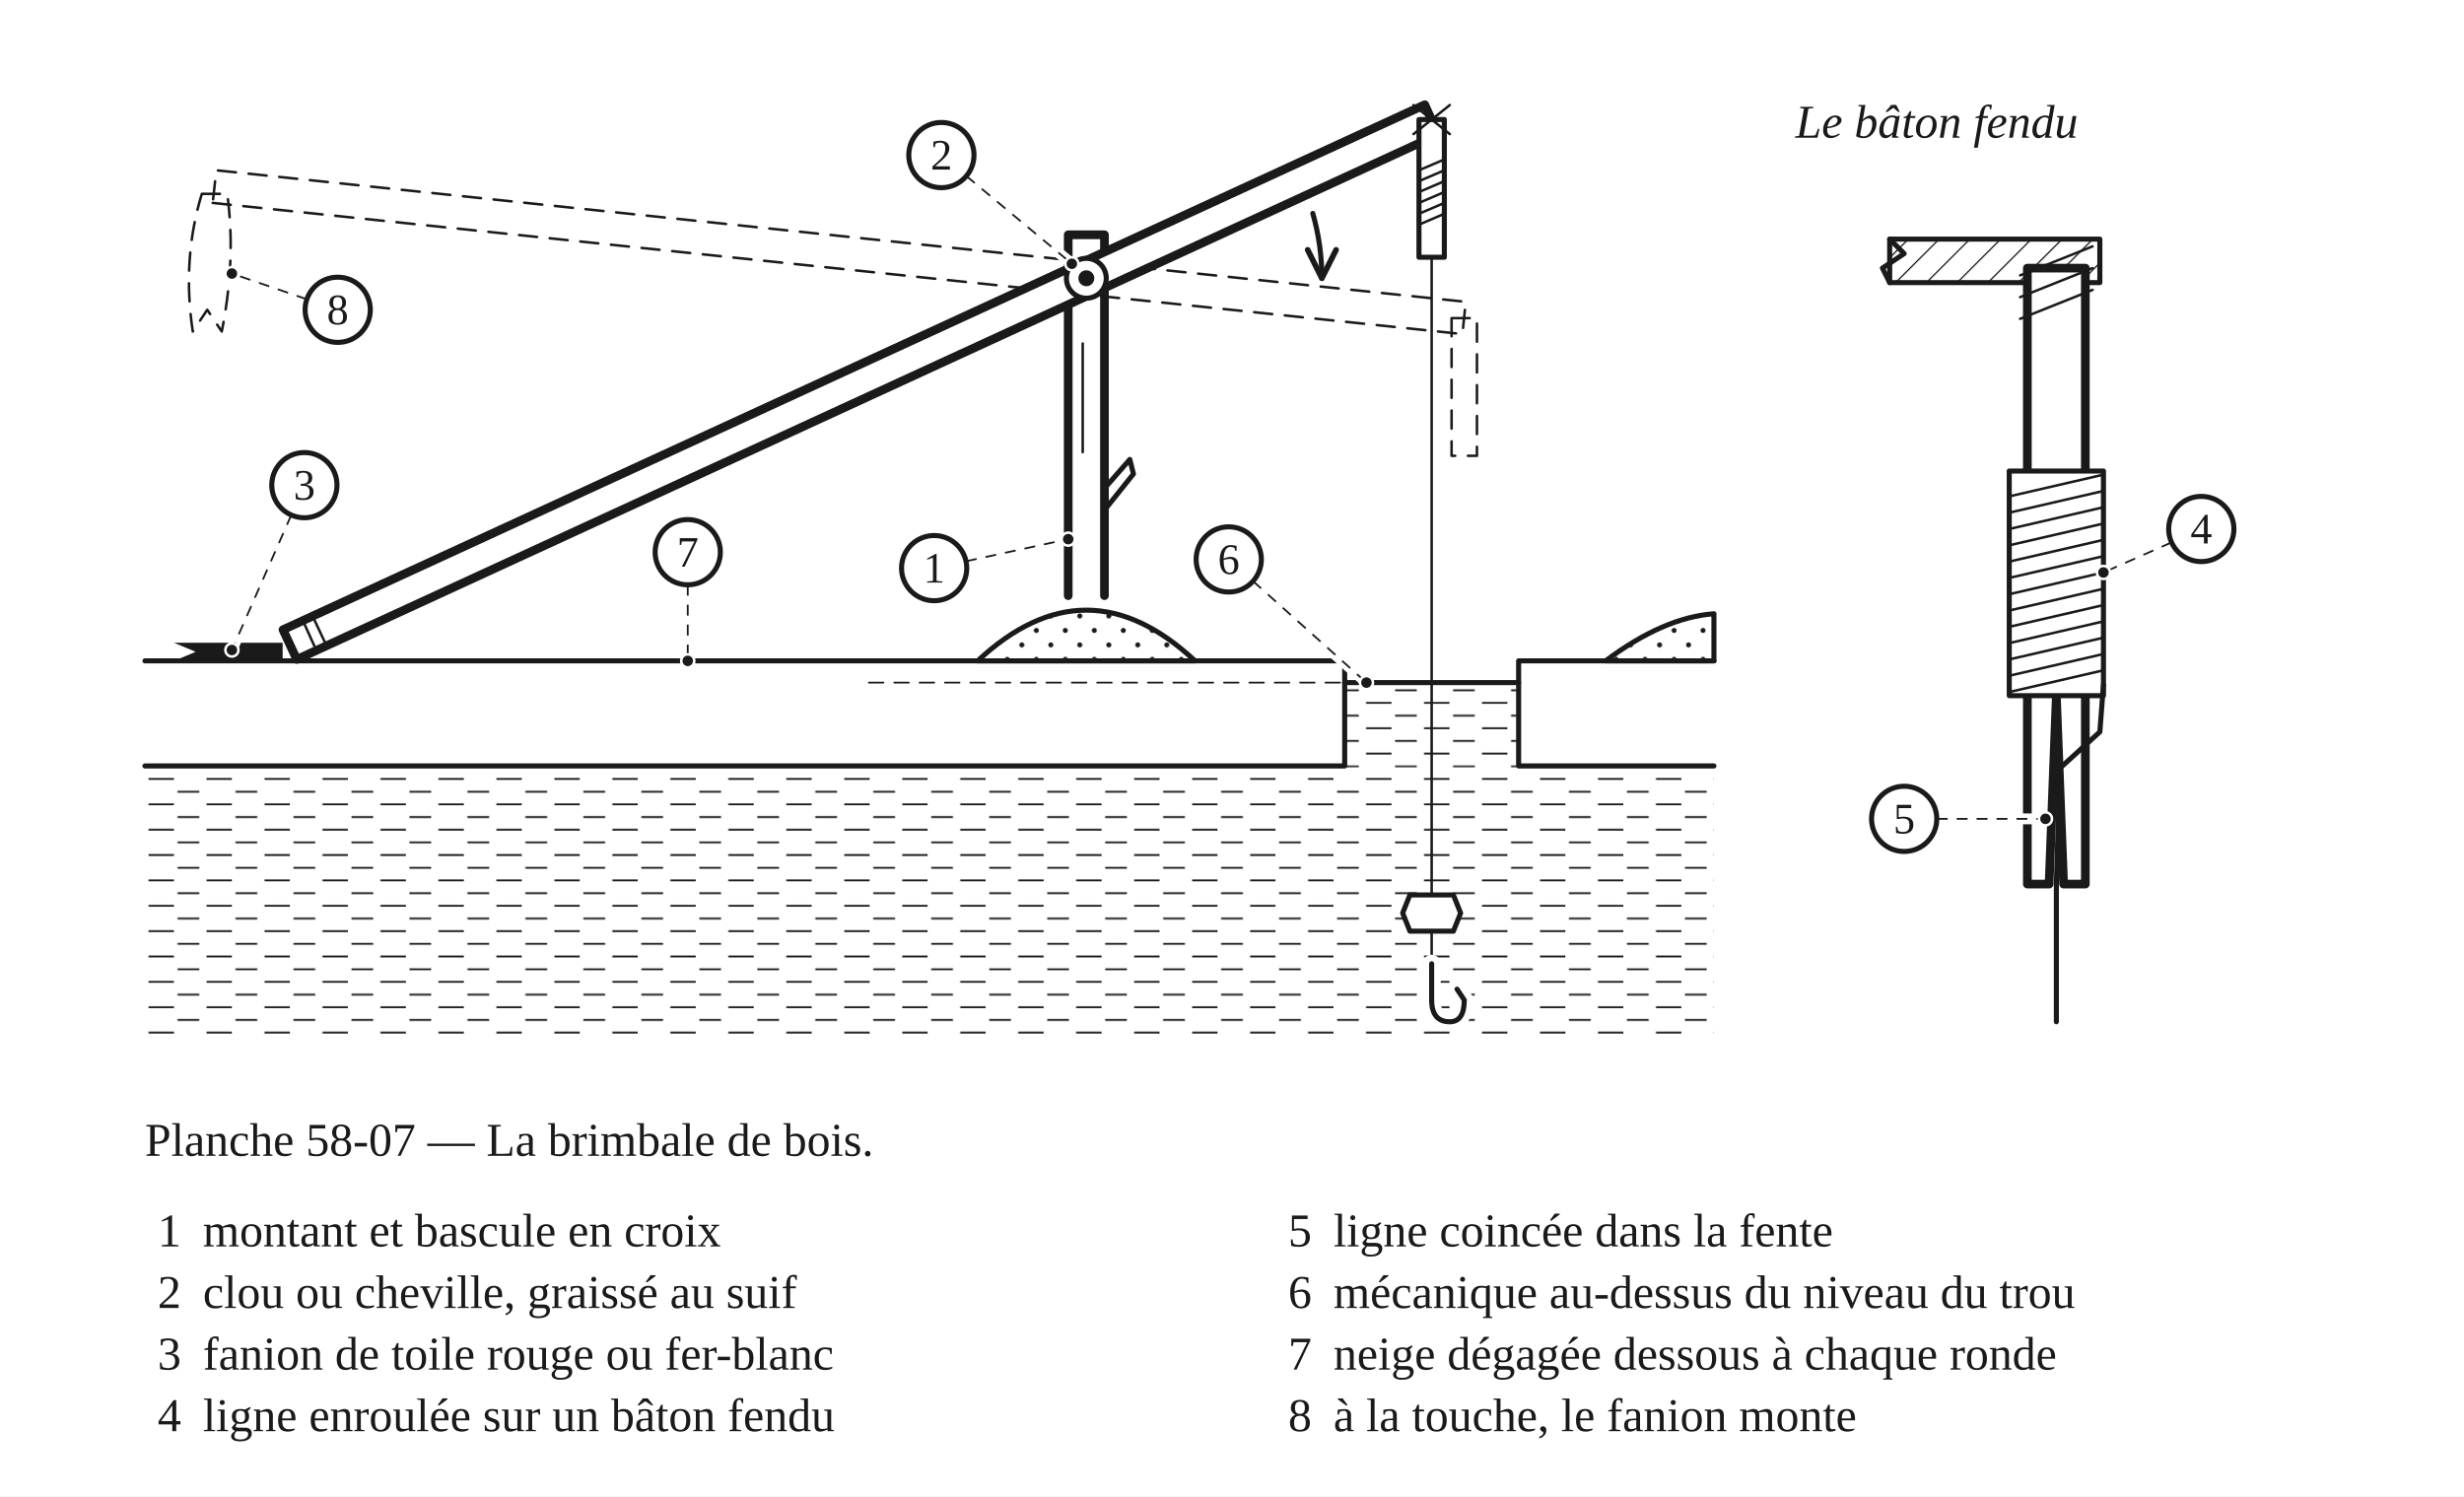
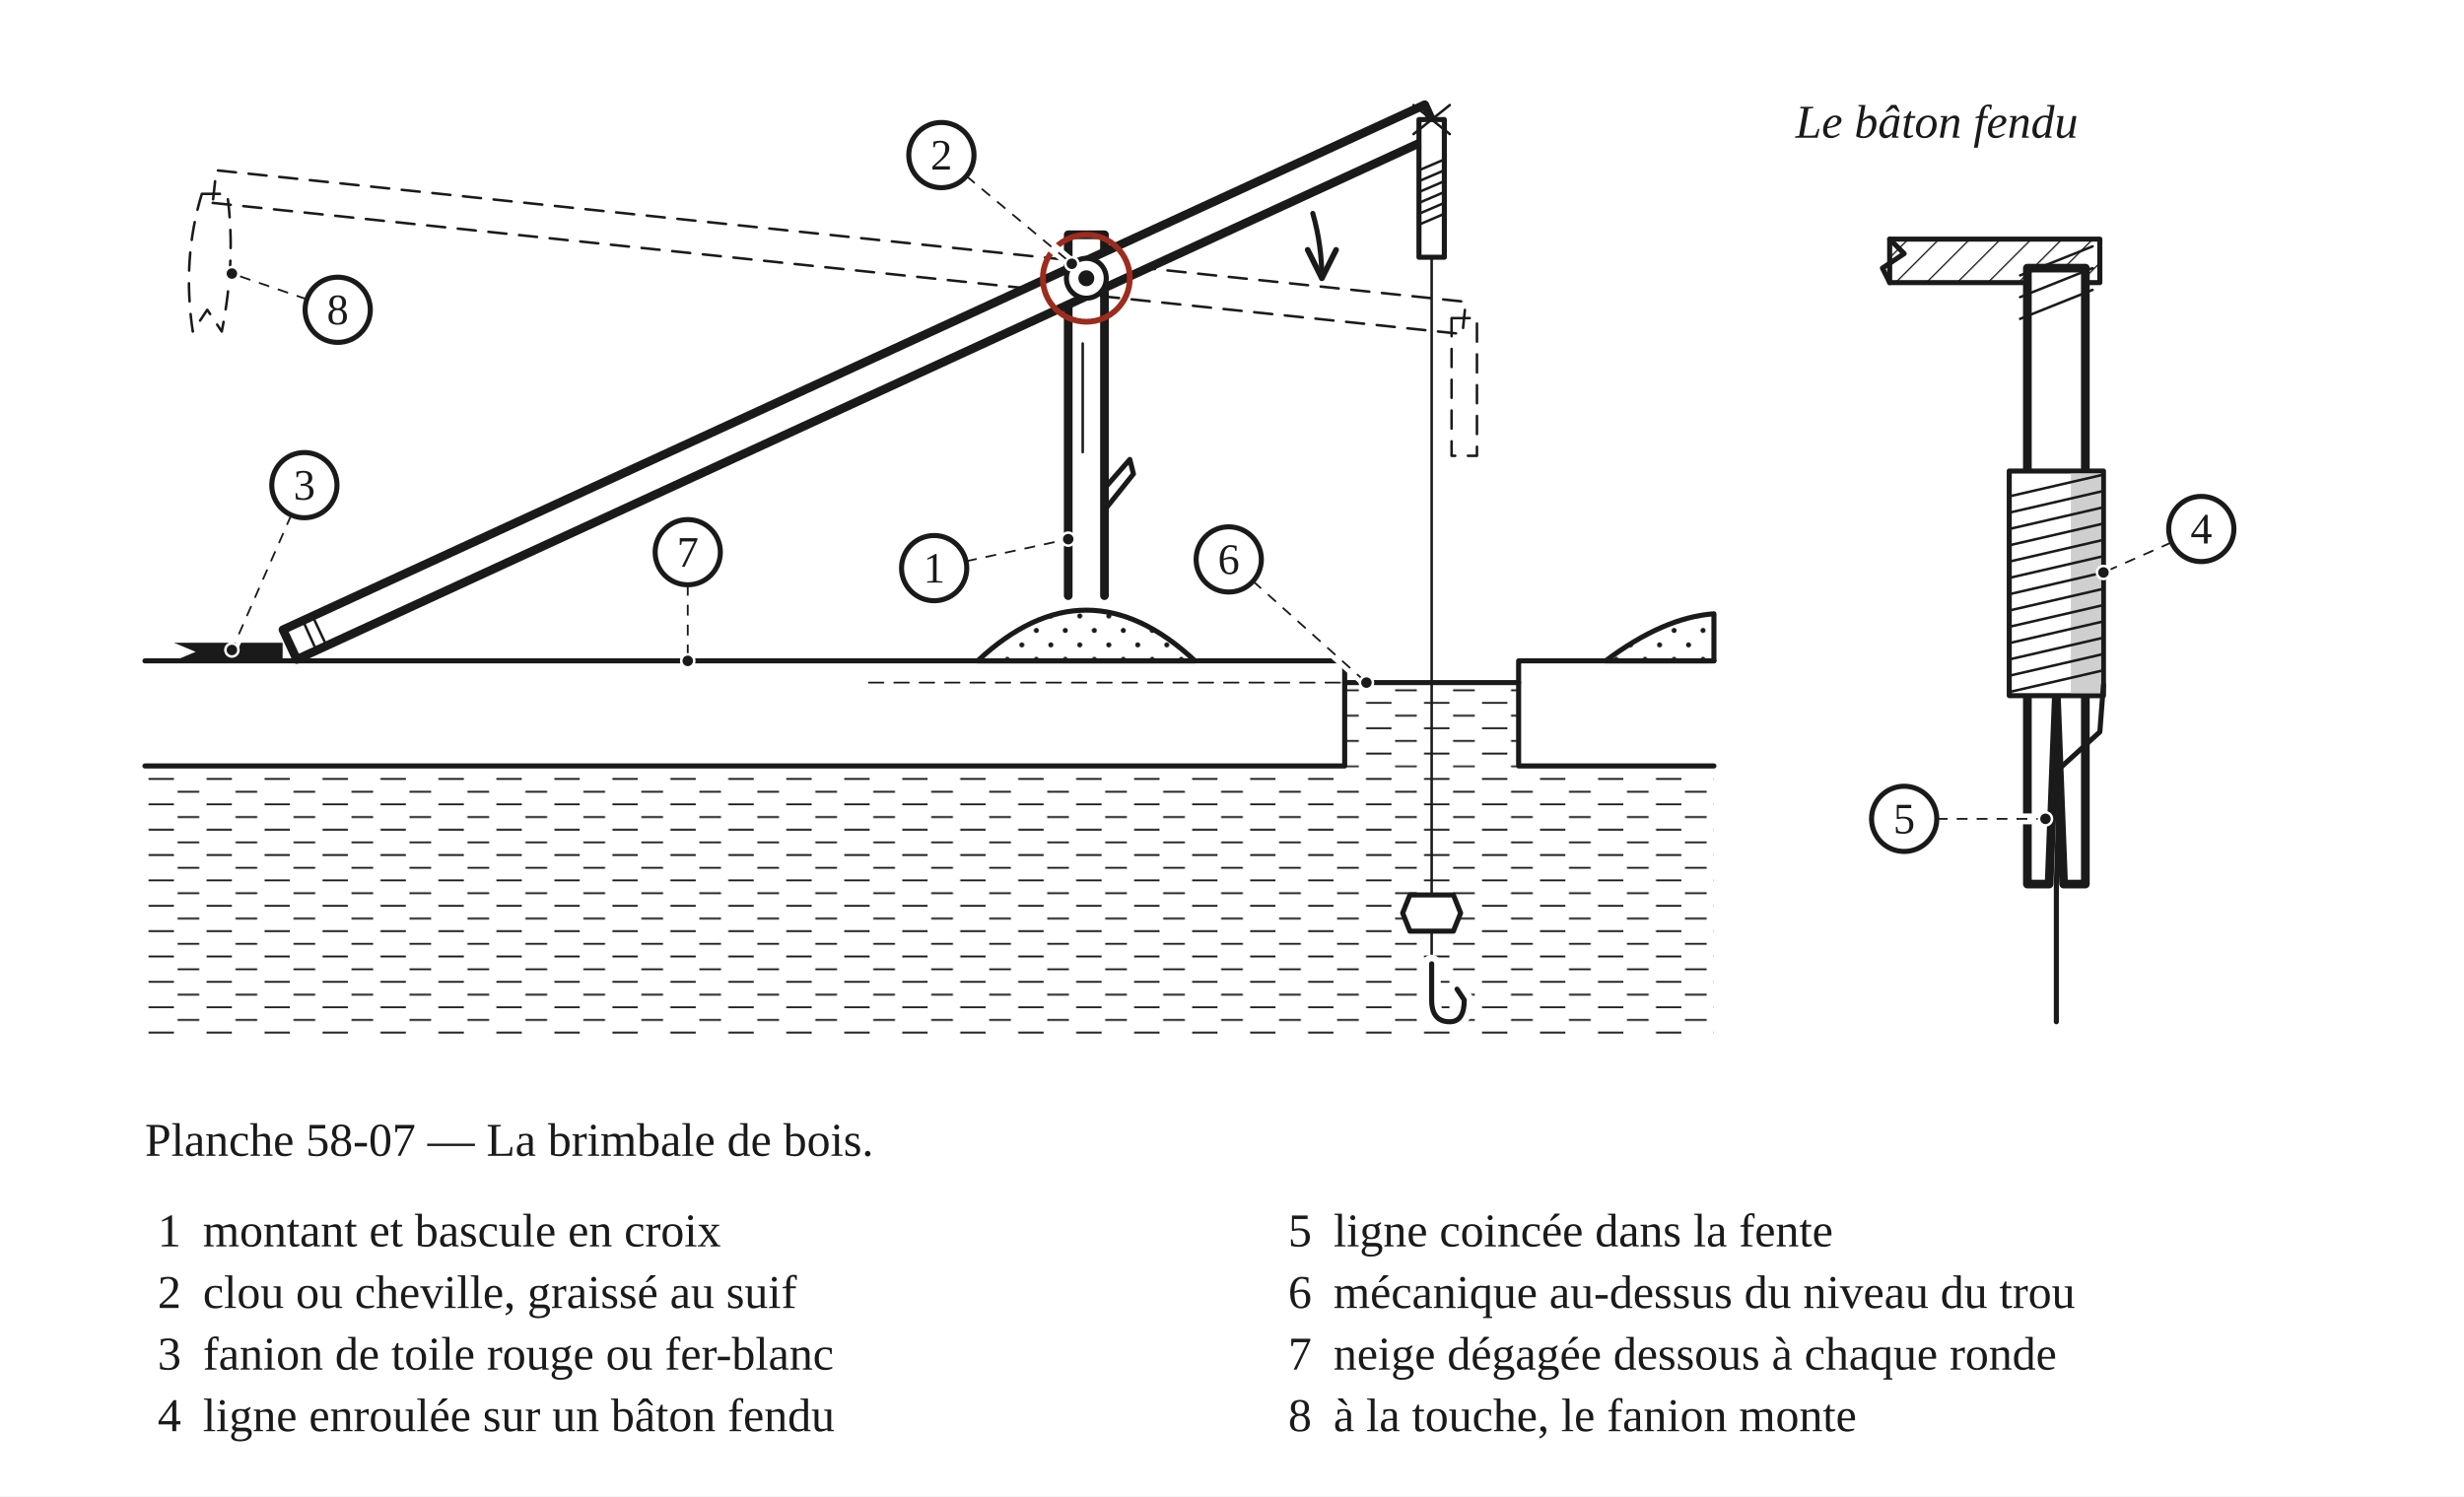
<svg xmlns="http://www.w3.org/2000/svg" width="680" height="413" viewBox="0 0 680 413" role="img">
  <defs>
    <pattern id="h-bois" width="6" height="6" patternUnits="userSpaceOnUse" patternTransform="rotate(45)">
      <line x1="0" y1="0" x2="0" y2="6" stroke="#1A1A1A" stroke-width="0.7" />
    </pattern>
    <pattern id="h-eau" width="16" height="7" patternUnits="userSpaceOnUse">
      <line x1="1" y1="2" x2="8" y2="2" stroke="#1A1A1A" stroke-width="0.5" />
      <line x1="9" y1="5.5" x2="15" y2="5.5" stroke="#1A1A1A" stroke-width="0.5" />
    </pattern>
    <pattern id="h-neige" width="8" height="8" patternUnits="userSpaceOnUse">
      <circle cx="2" cy="2" r="0.7" fill="#1A1A1A" stroke="none" />
      <circle cx="6" cy="6" r="0.7" fill="#1A1A1A" stroke="none" />
    </pattern>
    <marker id="fl" viewBox="0 0 10 10" refX="9" refY="5" markerWidth="7" markerHeight="7" orient="auto-start-reverse">
      <path d="M1 1 L9 5 L1 9" fill="none" stroke="#1A1A1A" stroke-width="1.6" stroke-linecap="round" stroke-linejoin="round" />
    </marker>
  </defs>
  <rect x="0" y="0" width="680" height="413" fill="#FFFFFF" />
  <g transform="translate(40 24)" data-vue="elevation">
    <rect x="0" y="187.4" width="433" height="76.6" fill="url(#h-eau)" stroke="none" />
    <rect x="331.1" y="164.4" width="48" height="23" fill="url(#h-eau)" stroke="none" />
    <path d="M0 158.4 L331.1 158.4 L331.1 187.4 L0 187.4" fill="none" stroke="#1A1A1A" stroke-width="1.4" stroke-linejoin="round" stroke-linecap="round" />
    <path d="M433 158.4 L379.1 158.4 L379.1 187.4 L433 187.4" fill="none" stroke="#1A1A1A" stroke-width="1.4" stroke-linejoin="round" stroke-linecap="round" />
    <line x1="331.1" y1="164.4" x2="379.1" y2="164.4" fill="none" stroke="#1A1A1A" stroke-width="1.4" stroke-linejoin="round" stroke-linecap="round" />
    <line x1="199.8" y1="164.4" x2="331.1" y2="164.4" fill="none" stroke="#1A1A1A" stroke-width="0.5" stroke-linejoin="round" stroke-linecap="round" stroke-dasharray="4 3" />
    <path d="M403.1 158.4 Q 419.1 146.4 433 145.4 L 433 158.4 Z" fill="url(#h-neige)" stroke="#1A1A1A" stroke-width="1.4" stroke-linejoin="round" />
    <path d="M254.8 140.4 L254.8 40.8 L264.8 40.8 L264.8 140.4" fill="none" stroke="#1A1A1A" stroke-width="2.4" stroke-linejoin="round" stroke-linecap="round" />
    <path d="M264.8 110.8 L271.8 102.8 L272.8 106.8 L264.8 116.8" fill="none" stroke="#1A1A1A" stroke-width="1.4" stroke-linejoin="round" stroke-linecap="round" />
    <line x1="258.8" y1="70.8" x2="258.8" y2="100.8" fill="none" stroke="#1A1A1A" stroke-width="0.7" stroke-linejoin="round" stroke-linecap="round" />
    <path d="M229.8 158.4 Q 259.8 130.4 289.8 158.4 Z" fill="url(#h-neige)" stroke="#1A1A1A" stroke-width="1.4" stroke-linejoin="round" />
    <path d="M18.7 32 L363.6 68.2 L364.5 59.3 L19.7 23 Z" fill="none" stroke="#1A1A1A" stroke-width="0.7" stroke-linejoin="round" stroke-linecap="round" stroke-dasharray="5 3.5" />
    <path d="M360.6 63.8 L367.6 63.8 L367.6 101.8 L360.6 101.8 Z" fill="none" stroke="#1A1A1A" stroke-width="0.7" stroke-linejoin="round" stroke-linecap="round" stroke-dasharray="5 3.5" />
    <path d="M15.7 29.5 L 22.7 29.5 Q 25.2 47.5 21.2 67.5 L 17.2 61.5 L 13.2 67.5 Q 10.2 47.5 15.7 29.5 Z" fill="none" stroke="#1A1A1A" stroke-width="0.7" stroke-linejoin="round" stroke-linecap="round" stroke-dasharray="5 3.5" />
    <path d="M41.9 158 L356.9 13.1 L353.2 4.9 L38.1 149.8 Z" fill="#fff" stroke="#1A1A1A" stroke-width="2.4" stroke-linejoin="round" stroke-linecap="round" />
    <line x1="47.3" y1="155.5" x2="43.6" y2="147.3" fill="none" stroke="#1A1A1A" stroke-width="0.7" stroke-linejoin="round" stroke-linecap="round" />
    <line x1="50.1" y1="154.2" x2="46.3" y2="146.1" fill="none" stroke="#1A1A1A" stroke-width="0.7" stroke-linejoin="round" stroke-linecap="round" />
    <path d="M38 153.4 L 8 153.4 L 14 155.9 L 8 158.4 L 38 158.4 Z" fill="#1A1A1A" stroke="none" />
    <circle cx="259.8" cy="52.8" r="5.5" fill="#fff" stroke="#1A1A1A" stroke-width="1.4" stroke-linejoin="round" stroke-linecap="round" />
    <circle cx="259.8" cy="52.8" r="2.2" fill="#1A1A1A" stroke="none" />
+     <circle cx="259.8" cy="52.8" r="12" fill="none" stroke="#9B2C1E" stroke-width="1.6" />
    <path d="M351.6 9 L358.6 9 L358.6 47 L351.6 47 Z" fill="#fff" stroke="#1A1A1A" stroke-width="1.4" stroke-linejoin="round" stroke-linecap="round" />
    <line x1="350.1" y1="5" x2="360.1" y2="13" fill="none" stroke="#1A1A1A" stroke-width="0.7" stroke-linejoin="round" stroke-linecap="round" />
    <line x1="350.1" y1="13" x2="360.1" y2="5" fill="none" stroke="#1A1A1A" stroke-width="0.7" stroke-linejoin="round" stroke-linecap="round" />
    <line x1="351.6" y1="23" x2="358.6" y2="20" fill="none" stroke="#1A1A1A" stroke-width="0.7" stroke-linejoin="round" stroke-linecap="round" />
    <line x1="351.6" y1="26" x2="358.6" y2="23" fill="none" stroke="#1A1A1A" stroke-width="0.7" stroke-linejoin="round" stroke-linecap="round" />
    <line x1="351.6" y1="29" x2="358.6" y2="26" fill="none" stroke="#1A1A1A" stroke-width="0.7" stroke-linejoin="round" stroke-linecap="round" />
    <line x1="351.6" y1="32" x2="358.6" y2="29" fill="none" stroke="#1A1A1A" stroke-width="0.7" stroke-linejoin="round" stroke-linecap="round" />
    <line x1="351.6" y1="35" x2="358.6" y2="32" fill="none" stroke="#1A1A1A" stroke-width="0.7" stroke-linejoin="round" stroke-linecap="round" />
    <line x1="351.6" y1="38" x2="358.6" y2="35" fill="none" stroke="#1A1A1A" stroke-width="0.7" stroke-linejoin="round" stroke-linecap="round" />
    <line x1="355.1" y1="47" x2="355.1" y2="223" fill="none" stroke="#1A1A1A" stroke-width="0.7" stroke-linejoin="round" stroke-linecap="round" />
    <path d="M349.1 223 L361.1 223 L363.1 228 L361.1 233 L349.1 233 L347.1 228 Z" fill="#fff" stroke="#1A1A1A" stroke-width="1.4" stroke-linejoin="round" stroke-linecap="round" />
    <line x1="355.1" y1="233" x2="355.1" y2="242" fill="none" stroke="#1A1A1A" stroke-width="0.7" stroke-linejoin="round" stroke-linecap="round" />
    <path d="M355.1 242 L 355.1 252 Q 355.1 258 360.1 258 Q 364.1 258 364.1 252 L 362.1 249" fill="none" stroke="#fff" stroke-width="5" stroke-linecap="round" stroke-linejoin="round" />
    <path d="M355.1 242 L 355.1 252 Q 355.1 258 360.1 258 Q 364.1 258 364.1 252 L 362.1 249" fill="none" stroke="#1A1A1A" stroke-width="1.4" stroke-linejoin="round" stroke-linecap="round" />
    <path d="M322.3 34.9 A 65 65 0 0 1 324.8 52.8" fill="none" stroke="#1A1A1A" stroke-width="1.4" stroke-linejoin="round" stroke-linecap="round" marker-end="url(#fl)" />
  </g>
  <text x="495.5" y="38" font-family="Georgia, 'Times New Roman', serif" font-size="13" font-style="italic" fill="#1A1A1A">Le bâton fendu</text>
  <g transform="translate(495.5 46)" data-vue="baton">
    <path d="M26 20 L84 20 L84 32 L26 32 Z" fill="url(#h-bois)" stroke="#1A1A1A" stroke-width="1.4" stroke-linejoin="round" />
    <path d="M26 20 L30 24 L24 28 L26 32" fill="none" stroke="#1A1A1A" stroke-width="1.4" stroke-linejoin="round" stroke-linecap="round" />
    <path d="M64 28 L80 28 L80 198 L74 198 L72 146 L70 198 L64 198 Z" fill="#fff" stroke="#1A1A1A" stroke-width="2.4" stroke-linejoin="round" stroke-linecap="round" />
    <line x1="62" y1="30" x2="82" y2="22" fill="none" stroke="#1A1A1A" stroke-width="0.7" stroke-linejoin="round" stroke-linecap="round" />
    <line x1="62" y1="36" x2="82" y2="28" fill="none" stroke="#1A1A1A" stroke-width="0.7" stroke-linejoin="round" stroke-linecap="round" />
    <line x1="62" y1="42" x2="82" y2="34" fill="none" stroke="#1A1A1A" stroke-width="0.7" stroke-linejoin="round" stroke-linecap="round" />
    <rect x="59" y="84" width="26" height="62" fill="#fff" stroke="#1A1A1A" stroke-width="1.4" stroke-linejoin="round" stroke-linecap="round" />
+     <rect x="76" y="84.7" width="8.3" height="60.6" fill="#CFCFCF" stroke="none" />
    <line x1="59" y1="91" x2="85" y2="85" fill="none" stroke="#1A1A1A" stroke-width="0.7" stroke-linejoin="round" stroke-linecap="round" />
    <line x1="59" y1="95.5" x2="85" y2="89.5" fill="none" stroke="#1A1A1A" stroke-width="0.7" stroke-linejoin="round" stroke-linecap="round" />
    <line x1="59" y1="100" x2="85" y2="94" fill="none" stroke="#1A1A1A" stroke-width="0.7" stroke-linejoin="round" stroke-linecap="round" />
    <line x1="59" y1="104.5" x2="85" y2="98.5" fill="none" stroke="#1A1A1A" stroke-width="0.7" stroke-linejoin="round" stroke-linecap="round" />
    <line x1="59" y1="109" x2="85" y2="103" fill="none" stroke="#1A1A1A" stroke-width="0.7" stroke-linejoin="round" stroke-linecap="round" />
    <line x1="59" y1="113.5" x2="85" y2="107.5" fill="none" stroke="#1A1A1A" stroke-width="0.7" stroke-linejoin="round" stroke-linecap="round" />
    <line x1="59" y1="118" x2="85" y2="112" fill="none" stroke="#1A1A1A" stroke-width="0.7" stroke-linejoin="round" stroke-linecap="round" />
    <line x1="59" y1="122.5" x2="85" y2="116.5" fill="none" stroke="#1A1A1A" stroke-width="0.7" stroke-linejoin="round" stroke-linecap="round" />
    <line x1="59" y1="127" x2="85" y2="121" fill="none" stroke="#1A1A1A" stroke-width="0.7" stroke-linejoin="round" stroke-linecap="round" />
    <line x1="59" y1="131.5" x2="85" y2="125.5" fill="none" stroke="#1A1A1A" stroke-width="0.7" stroke-linejoin="round" stroke-linecap="round" />
    <line x1="59" y1="136" x2="85" y2="130" fill="none" stroke="#1A1A1A" stroke-width="0.7" stroke-linejoin="round" stroke-linecap="round" />
    <line x1="59" y1="140.5" x2="85" y2="134.5" fill="none" stroke="#1A1A1A" stroke-width="0.7" stroke-linejoin="round" stroke-linecap="round" />
    <line x1="59" y1="145" x2="85" y2="139" fill="none" stroke="#1A1A1A" stroke-width="0.7" stroke-linejoin="round" stroke-linecap="round" />
    <path d="M85 143 L84 156 L73 166 L72 198 L72 236" fill="none" stroke="#1A1A1A" stroke-width="1.4" stroke-linejoin="round" stroke-linecap="round" />
  </g>
  <line x1="266.6" y1="154.9" x2="294.8" y2="148.8" fill="none" stroke="#FFFFFF" stroke-width="3" stroke-linecap="round" />
  <line x1="266.6" y1="154.9" x2="294.8" y2="148.8" fill="none" stroke="#1A1A1A" stroke-width="0.5" stroke-dasharray="3 2.5" />
  <circle cx="294.8" cy="148.8" r="1.8" fill="#1A1A1A" stroke="#FFFFFF" stroke-width="0.7" />
  <circle cx="257.8" cy="156.8" r="9" fill="#FFFFFF" stroke="#1A1A1A" stroke-width="1.4" data-vue="elevation" />
  <text x="257.8" y="160.8" text-anchor="middle" font-family="Georgia, 'Times New Roman', serif" font-size="12" fill="#1A1A1A">1</text>
  <line x1="266.7" y1="48.6" x2="295.8" y2="72.8" fill="none" stroke="#FFFFFF" stroke-width="3" stroke-linecap="round" />
  <line x1="266.7" y1="48.6" x2="295.8" y2="72.8" fill="none" stroke="#1A1A1A" stroke-width="0.5" stroke-dasharray="3 2.5" />
  <circle cx="295.8" cy="72.8" r="1.8" fill="#1A1A1A" stroke="#FFFFFF" stroke-width="0.7" />
  <circle cx="259.8" cy="42.8" r="9" fill="#FFFFFF" stroke="#1A1A1A" stroke-width="1.4" data-vue="elevation" />
  <text x="259.8" y="46.8" text-anchor="middle" font-family="Georgia, 'Times New Roman', serif" font-size="12" fill="#1A1A1A">2</text>
  <line x1="80.4" y1="142.1" x2="64" y2="179.4" fill="none" stroke="#FFFFFF" stroke-width="3" stroke-linecap="round" />
  <line x1="80.4" y1="142.1" x2="64" y2="179.4" fill="none" stroke="#1A1A1A" stroke-width="0.5" stroke-dasharray="3 2.5" />
  <circle cx="64" cy="179.4" r="1.8" fill="#1A1A1A" stroke="#FFFFFF" stroke-width="0.7" />
  <circle cx="84" cy="133.9" r="9" fill="#FFFFFF" stroke="#1A1A1A" stroke-width="1.4" data-vue="elevation" />
  <text x="84" y="137.9" text-anchor="middle" font-family="Georgia, 'Times New Roman', serif" font-size="12" fill="#1A1A1A">3</text>
  <line x1="345.8" y1="160.4" x2="377.1" y2="188.4" fill="none" stroke="#FFFFFF" stroke-width="3" stroke-linecap="round" />
  <line x1="345.8" y1="160.4" x2="377.1" y2="188.4" fill="none" stroke="#1A1A1A" stroke-width="0.5" stroke-dasharray="3 2.5" />
  <circle cx="377.1" cy="188.4" r="1.8" fill="#1A1A1A" stroke="#FFFFFF" stroke-width="0.7" />
  <circle cx="339.1" cy="154.4" r="9" fill="#FFFFFF" stroke="#1A1A1A" stroke-width="1.4" data-vue="elevation" />
  <text x="339.1" y="158.4" text-anchor="middle" font-family="Georgia, 'Times New Roman', serif" font-size="12" fill="#1A1A1A">6</text>
  <line x1="189.8" y1="161.4" x2="189.8" y2="182.4" fill="none" stroke="#FFFFFF" stroke-width="3" stroke-linecap="round" />
  <line x1="189.8" y1="161.4" x2="189.8" y2="182.4" fill="none" stroke="#1A1A1A" stroke-width="0.5" stroke-dasharray="3 2.5" />
  <circle cx="189.8" cy="182.4" r="1.8" fill="#1A1A1A" stroke="#FFFFFF" stroke-width="0.7" />
  <circle cx="189.8" cy="152.4" r="9" fill="#FFFFFF" stroke="#1A1A1A" stroke-width="1.4" data-vue="elevation" />
  <text x="189.8" y="156.4" text-anchor="middle" font-family="Georgia, 'Times New Roman', serif" font-size="12" fill="#1A1A1A">7</text>
  <line x1="84.7" y1="82.6" x2="64" y2="75.5" fill="none" stroke="#FFFFFF" stroke-width="3" stroke-linecap="round" />
  <line x1="84.7" y1="82.6" x2="64" y2="75.5" fill="none" stroke="#1A1A1A" stroke-width="0.5" stroke-dasharray="3 2.5" />
  <circle cx="64" cy="75.5" r="1.8" fill="#1A1A1A" stroke="#FFFFFF" stroke-width="0.7" />
  <circle cx="93.2" cy="85.5" r="9" fill="#FFFFFF" stroke="#1A1A1A" stroke-width="1.4" data-vue="elevation" />
  <text x="93.2" y="89.5" text-anchor="middle" font-family="Georgia, 'Times New Roman', serif" font-size="12" fill="#1A1A1A">8</text>
  <line x1="599.3" y1="149.7" x2="580.5" y2="158" fill="none" stroke="#FFFFFF" stroke-width="3" stroke-linecap="round" />
  <line x1="599.3" y1="149.7" x2="580.5" y2="158" fill="none" stroke="#1A1A1A" stroke-width="0.5" stroke-dasharray="3 2.5" />
  <circle cx="580.5" cy="158" r="1.8" fill="#1A1A1A" stroke="#FFFFFF" stroke-width="0.7" />
  <circle cx="607.5" cy="146" r="9" fill="#FFFFFF" stroke="#1A1A1A" stroke-width="1.4" data-vue="baton" />
  <text x="607.5" y="150" text-anchor="middle" font-family="Georgia, 'Times New Roman', serif" font-size="12" fill="#1A1A1A">4</text>
  <line x1="534.5" y1="226" x2="564.5" y2="226" fill="none" stroke="#FFFFFF" stroke-width="3" stroke-linecap="round" />
  <line x1="534.5" y1="226" x2="564.5" y2="226" fill="none" stroke="#1A1A1A" stroke-width="0.5" stroke-dasharray="3 2.5" />
  <circle cx="564.5" cy="226" r="1.8" fill="#1A1A1A" stroke="#FFFFFF" stroke-width="0.7" />
  <circle cx="525.5" cy="226" r="9" fill="#FFFFFF" stroke="#1A1A1A" stroke-width="1.4" data-vue="baton" />
  <text x="525.5" y="230" text-anchor="middle" font-family="Georgia, 'Times New Roman', serif" font-size="12" fill="#1A1A1A">5</text>
  <text x="40" y="319" font-family="Georgia, 'Times New Roman', serif" font-size="13" fill="#1A1A1A">Planche 58-07 — La brimbale de bois.</text>
  <text x="50" y="344" text-anchor="end" font-family="Georgia, 'Times New Roman', serif" font-size="13" fill="#1A1A1A">1</text>
  <text x="56" y="344" font-family="Georgia, 'Times New Roman', serif" font-size="13" fill="#1A1A1A">montant et bascule en croix</text>
  <text x="50" y="361" text-anchor="end" font-family="Georgia, 'Times New Roman', serif" font-size="13" fill="#1A1A1A">2</text>
  <text x="56" y="361" font-family="Georgia, 'Times New Roman', serif" font-size="13" fill="#1A1A1A">clou ou cheville, graissé au suif</text>
  <text x="50" y="378" text-anchor="end" font-family="Georgia, 'Times New Roman', serif" font-size="13" fill="#1A1A1A">3</text>
  <text x="56" y="378" font-family="Georgia, 'Times New Roman', serif" font-size="13" fill="#1A1A1A">fanion de toile rouge ou fer-blanc</text>
  <text x="50" y="395" text-anchor="end" font-family="Georgia, 'Times New Roman', serif" font-size="13" fill="#1A1A1A">4</text>
  <text x="56" y="395" font-family="Georgia, 'Times New Roman', serif" font-size="13" fill="#1A1A1A">ligne enroulée sur un bâton fendu</text>
  <text x="362" y="344" text-anchor="end" font-family="Georgia, 'Times New Roman', serif" font-size="13" fill="#1A1A1A">5</text>
  <text x="368" y="344" font-family="Georgia, 'Times New Roman', serif" font-size="13" fill="#1A1A1A">ligne coincée dans la fente</text>
  <text x="362" y="361" text-anchor="end" font-family="Georgia, 'Times New Roman', serif" font-size="13" fill="#1A1A1A">6</text>
  <text x="368" y="361" font-family="Georgia, 'Times New Roman', serif" font-size="13" fill="#1A1A1A">mécanique au-dessus du niveau du trou</text>
  <text x="362" y="378" text-anchor="end" font-family="Georgia, 'Times New Roman', serif" font-size="13" fill="#1A1A1A">7</text>
  <text x="368" y="378" font-family="Georgia, 'Times New Roman', serif" font-size="13" fill="#1A1A1A">neige dégagée dessous à chaque ronde</text>
  <text x="362" y="395" text-anchor="end" font-family="Georgia, 'Times New Roman', serif" font-size="13" fill="#1A1A1A">8</text>
  <text x="368" y="395" font-family="Georgia, 'Times New Roman', serif" font-size="13" fill="#1A1A1A">à la touche, le fanion monte</text>
</svg>
